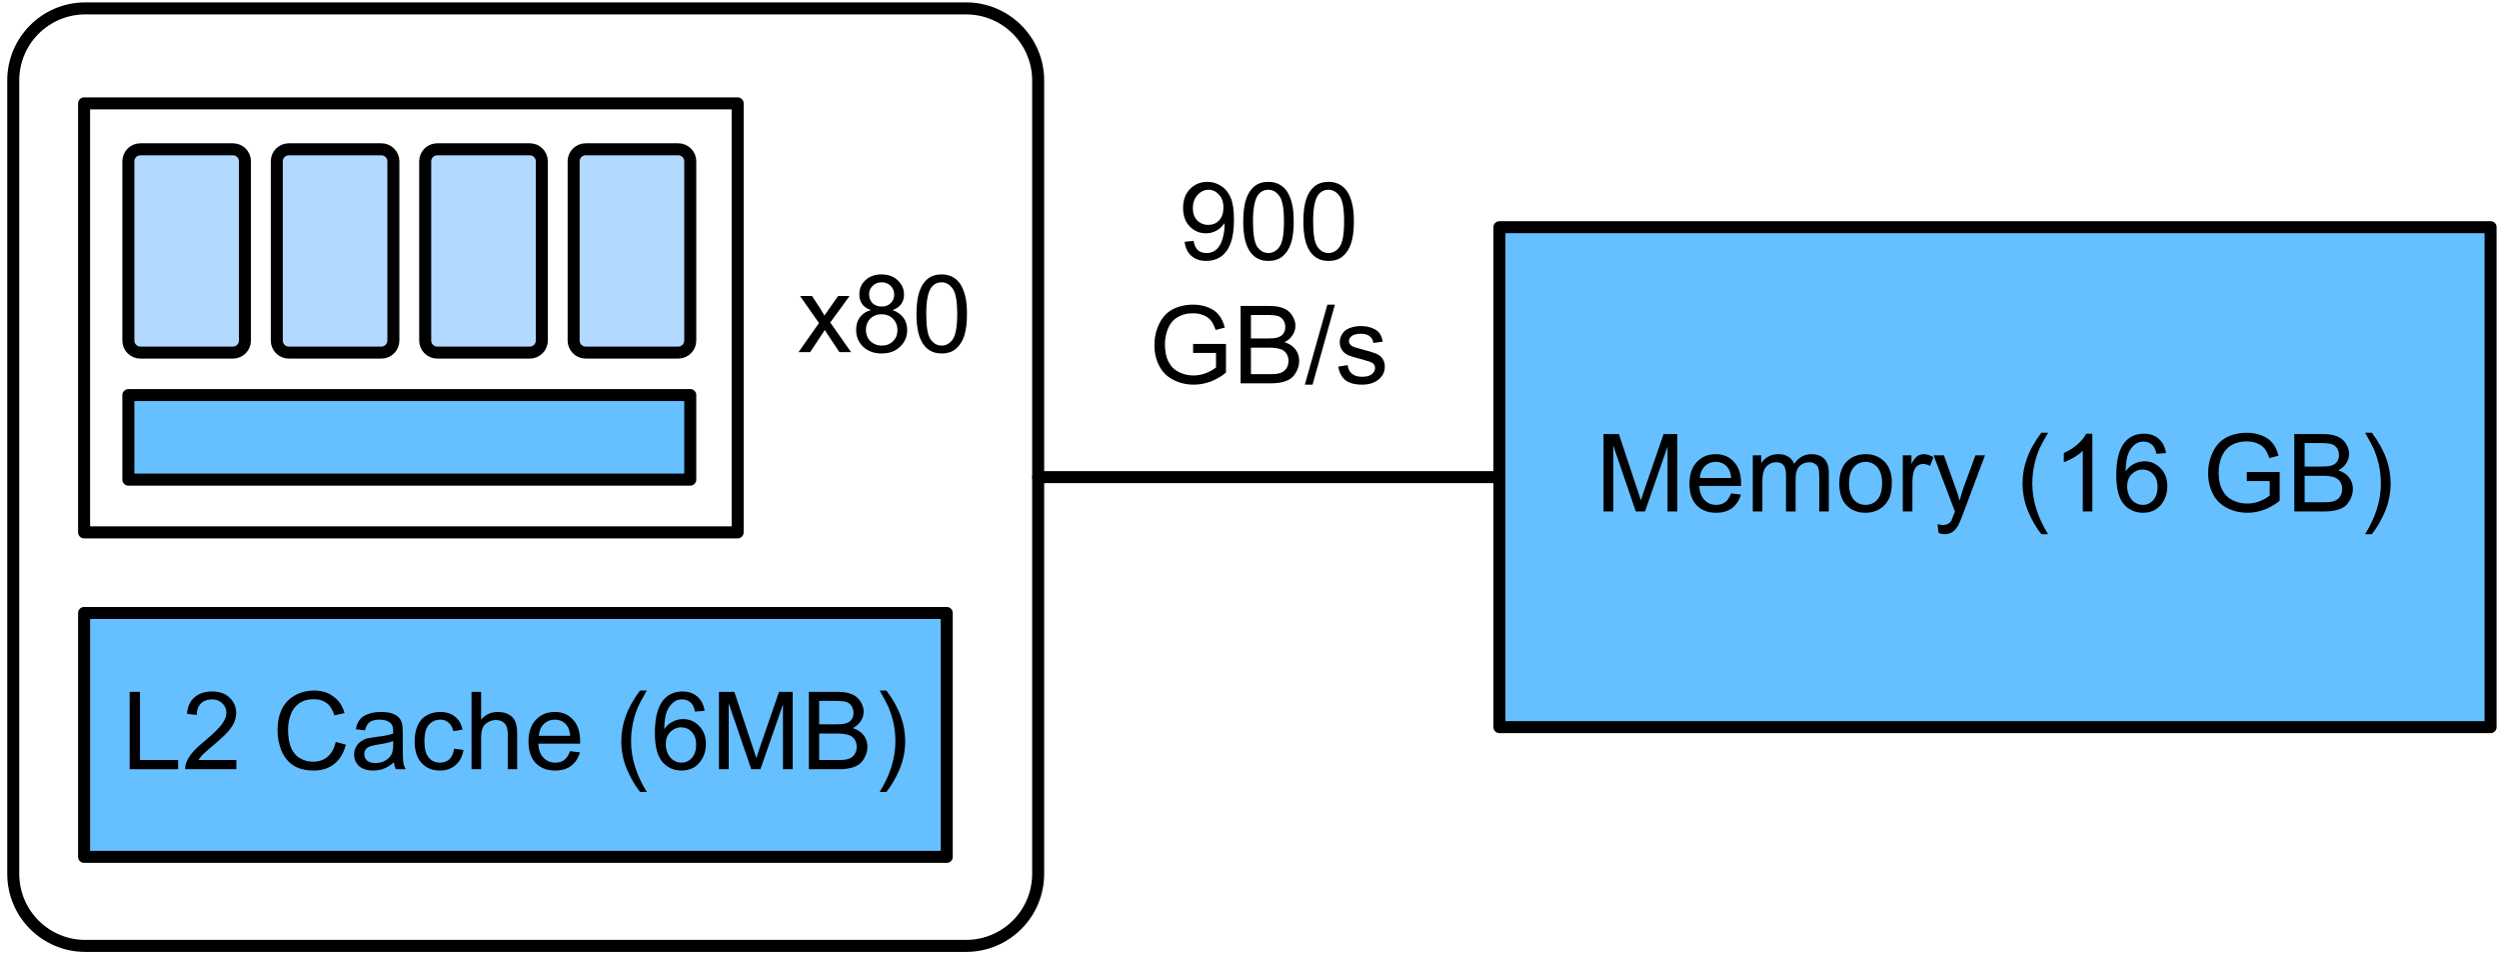
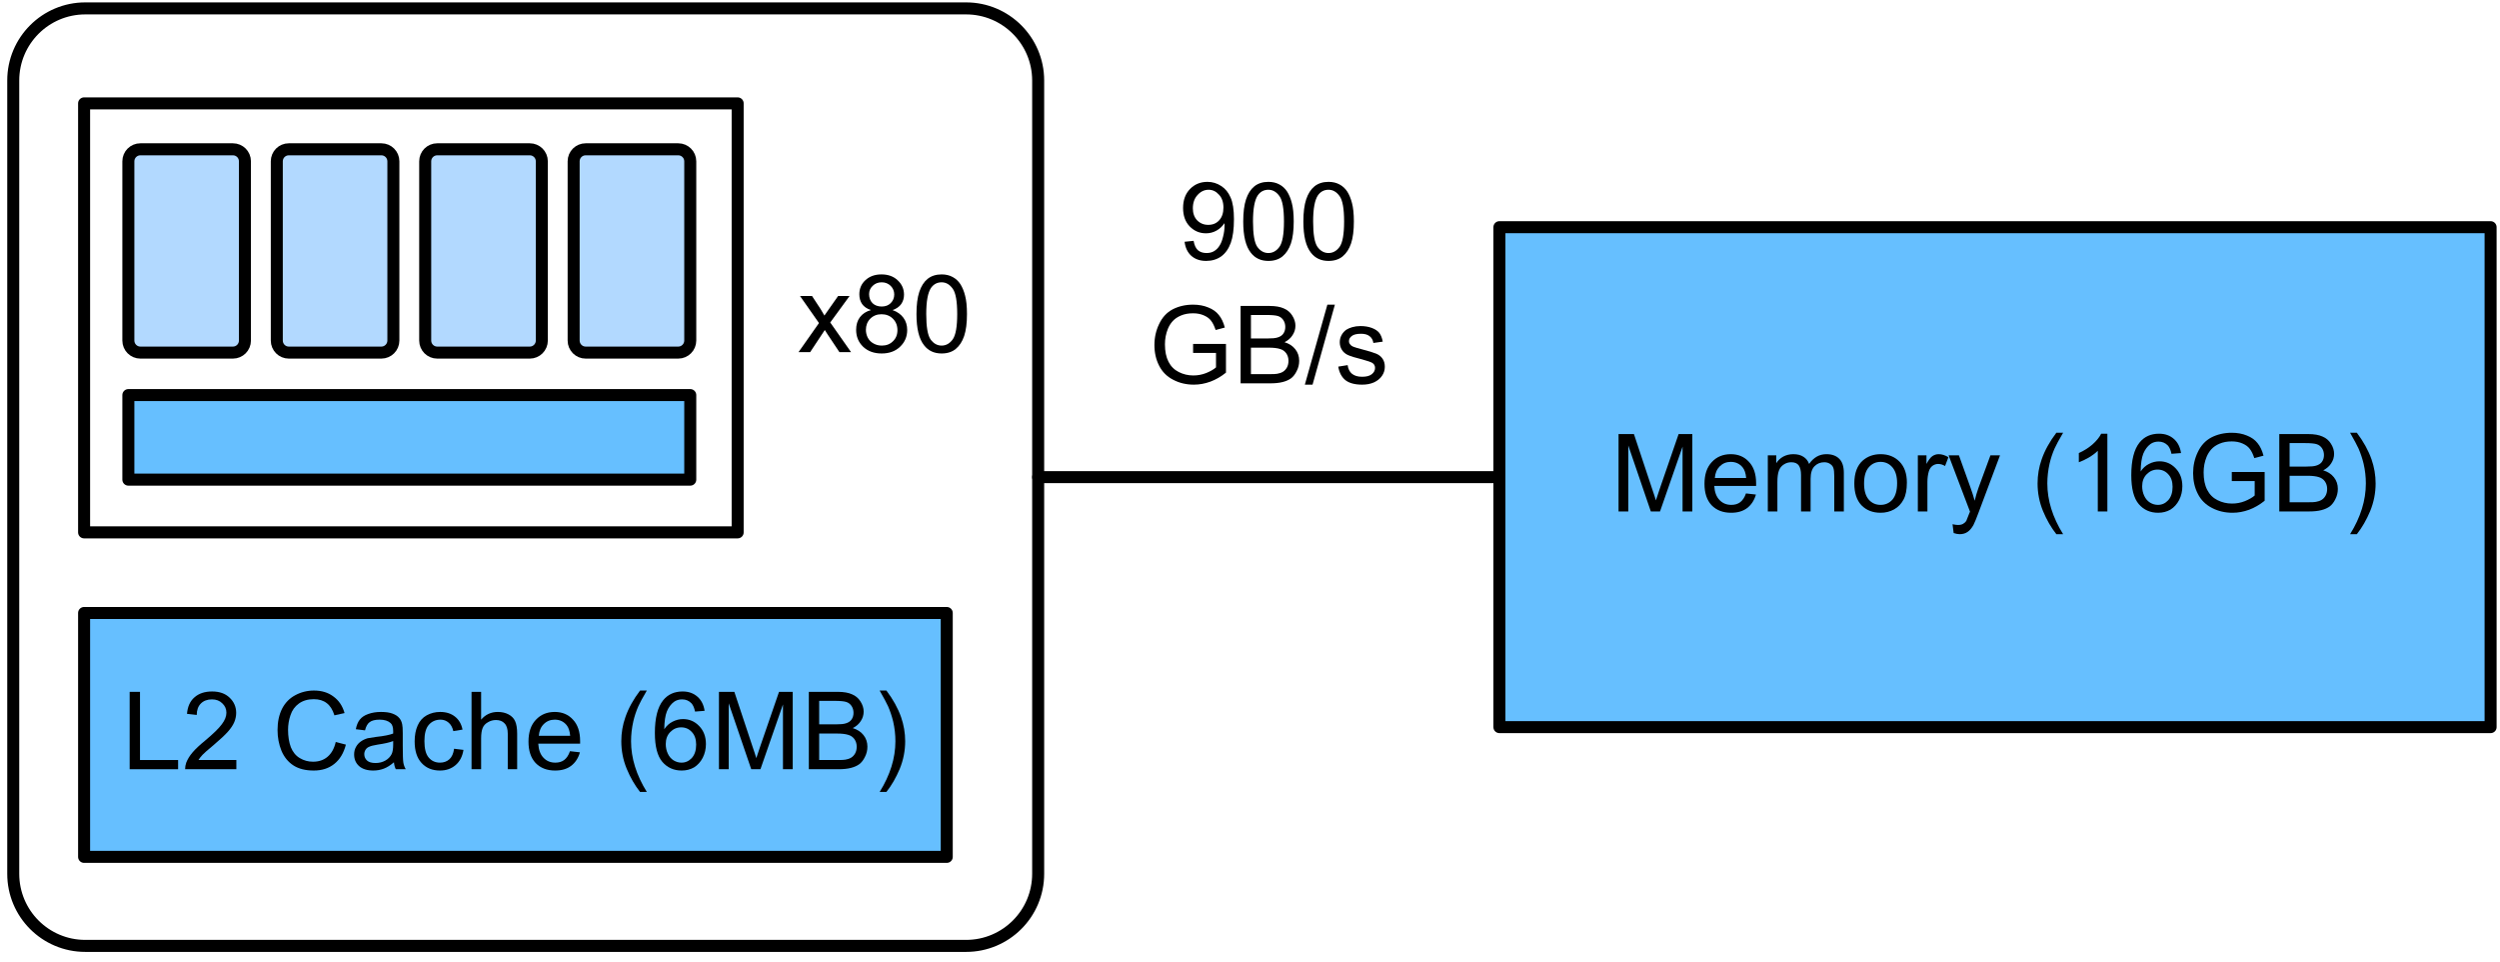
<svg xmlns="http://www.w3.org/2000/svg" xmlns:xlink="http://www.w3.org/1999/xlink" width="208pt" height="80pt" viewBox="0 0 208 80" version="1.1">
  <defs>
    <g>
      <symbol overflow="visible" id="glyph0-0">
        <path style="stroke:none;" d="M 1.125 0 L 1.125 -5.625 L 5.625 -5.625 L 5.625 0 Z M 1.266 -0.141 L 5.484 -0.141 L 5.484 -5.484 L 1.266 -5.484 Z M 1.266 -0.141 " />
      </symbol>
      <symbol overflow="visible" id="glyph0-1">
        <path style="stroke:none;" d="M 0.062 0 L 1.766 -2.422 L 0.188 -4.672 L 1.188 -4.672 L 1.906 -3.578 C 2.031 -3.367 2.133 -3.191 2.219 -3.047 C 2.352 -3.242 2.473 -3.414 2.578 -3.562 L 3.359 -4.672 L 4.312 -4.672 L 2.703 -2.469 L 4.438 0 L 3.469 0 L 2.5 -1.453 L 2.25 -1.844 L 1.031 0 Z M 0.062 0 " />
      </symbol>
      <symbol overflow="visible" id="glyph0-2">
        <path style="stroke:none;" d="M 1.594 -3.5 C 1.258 -3.613 1.016 -3.781 0.859 -4 C 0.703 -4.227 0.625 -4.5 0.625 -4.812 C 0.625 -5.281 0.789 -5.672 1.125 -5.984 C 1.469 -6.305 1.914 -6.469 2.469 -6.469 C 3.031 -6.469 3.484 -6.301 3.828 -5.969 C 4.172 -5.645 4.344 -5.25 4.344 -4.781 C 4.344 -4.488 4.266 -4.227 4.109 -4 C 3.953 -3.781 3.711 -3.613 3.391 -3.5 C 3.785 -3.363 4.086 -3.148 4.297 -2.859 C 4.504 -2.578 4.609 -2.238 4.609 -1.844 C 4.609 -1.289 4.41 -0.828 4.016 -0.453 C 3.629 -0.078 3.117 0.109 2.484 0.109 C 1.848 0.109 1.332 -0.078 0.938 -0.453 C 0.551 -0.828 0.359 -1.297 0.359 -1.859 C 0.359 -2.273 0.461 -2.625 0.672 -2.906 C 0.891 -3.195 1.195 -3.395 1.594 -3.5 Z M 1.438 -4.828 C 1.438 -4.523 1.531 -4.273 1.719 -4.078 C 1.914 -3.891 2.172 -3.797 2.484 -3.797 C 2.797 -3.797 3.047 -3.891 3.234 -4.078 C 3.43 -4.273 3.531 -4.516 3.531 -4.797 C 3.531 -5.078 3.43 -5.316 3.234 -5.516 C 3.035 -5.711 2.785 -5.812 2.484 -5.812 C 2.18 -5.812 1.93 -5.711 1.734 -5.516 C 1.535 -5.328 1.438 -5.098 1.438 -4.828 Z M 1.172 -1.859 C 1.172 -1.629 1.223 -1.41 1.328 -1.203 C 1.441 -0.992 1.602 -0.832 1.812 -0.719 C 2.02 -0.602 2.25 -0.547 2.5 -0.547 C 2.875 -0.547 3.18 -0.664 3.422 -0.906 C 3.672 -1.145 3.797 -1.453 3.797 -1.828 C 3.797 -2.211 3.672 -2.531 3.422 -2.781 C 3.172 -3.031 2.852 -3.156 2.469 -3.156 C 2.094 -3.156 1.781 -3.031 1.531 -2.781 C 1.289 -2.531 1.172 -2.223 1.172 -1.859 Z M 1.172 -1.859 " />
      </symbol>
      <symbol overflow="visible" id="glyph0-3">
        <path style="stroke:none;" d="M 0.375 -3.172 C 0.375 -3.93 0.453 -4.547 0.609 -5.016 C 0.766 -5.484 0.992 -5.844 1.297 -6.094 C 1.609 -6.344 2 -6.469 2.469 -6.469 C 2.82 -6.469 3.129 -6.395 3.391 -6.25 C 3.648 -6.113 3.863 -5.914 4.031 -5.656 C 4.195 -5.395 4.328 -5.078 4.422 -4.703 C 4.523 -4.328 4.578 -3.816 4.578 -3.172 C 4.578 -2.422 4.5 -1.812 4.344 -1.344 C 4.188 -0.883 3.953 -0.523 3.641 -0.266 C 3.336 -0.016 2.945 0.109 2.469 0.109 C 1.852 0.109 1.367 -0.113 1.016 -0.562 C 0.586 -1.094 0.375 -1.961 0.375 -3.172 Z M 1.188 -3.172 C 1.188 -2.117 1.305 -1.414 1.547 -1.062 C 1.797 -0.719 2.102 -0.547 2.469 -0.547 C 2.832 -0.547 3.141 -0.719 3.391 -1.062 C 3.641 -1.414 3.766 -2.117 3.766 -3.172 C 3.766 -4.234 3.641 -4.938 3.391 -5.281 C 3.141 -5.633 2.832 -5.812 2.469 -5.812 C 2.102 -5.812 1.812 -5.66 1.594 -5.359 C 1.32 -4.961 1.188 -4.234 1.188 -3.172 Z M 1.188 -3.172 " />
      </symbol>
      <symbol overflow="visible" id="glyph0-4">
        <path style="stroke:none;" d="M 0.656 0 L 0.656 -6.438 L 1.516 -6.438 L 1.516 -0.766 L 4.688 -0.766 L 4.688 0 Z M 0.656 0 " />
      </symbol>
      <symbol overflow="visible" id="glyph0-5">
        <path style="stroke:none;" d="M 4.531 -0.766 L 4.531 0 L 0.266 0 C 0.266 -0.188 0.297 -0.367 0.359 -0.547 C 0.473 -0.836 0.648 -1.125 0.891 -1.406 C 1.129 -1.688 1.473 -2.008 1.922 -2.375 C 2.617 -2.957 3.086 -3.414 3.328 -3.75 C 3.578 -4.082 3.703 -4.398 3.703 -4.703 C 3.703 -5.016 3.586 -5.273 3.359 -5.484 C 3.141 -5.703 2.852 -5.812 2.5 -5.812 C 2.113 -5.812 1.805 -5.695 1.578 -5.469 C 1.348 -5.238 1.234 -4.922 1.234 -4.516 L 0.422 -4.609 C 0.473 -5.211 0.68 -5.672 1.047 -5.984 C 1.41 -6.305 1.898 -6.469 2.516 -6.469 C 3.129 -6.469 3.613 -6.297 3.969 -5.953 C 4.332 -5.609 4.516 -5.188 4.516 -4.688 C 4.516 -4.426 4.461 -4.172 4.359 -3.922 C 4.254 -3.672 4.078 -3.406 3.828 -3.125 C 3.586 -2.852 3.188 -2.477 2.625 -2 C 2.145 -1.602 1.836 -1.332 1.703 -1.188 C 1.566 -1.039 1.457 -0.898 1.375 -0.766 Z M 4.531 -0.766 " />
      </symbol>
      <symbol overflow="visible" id="glyph0-6">
        <path style="stroke:none;" d="M 5.297 -2.266 L 6.141 -2.047 C 5.961 -1.348 5.641 -0.812 5.172 -0.438 C 4.711 -0.07 4.145 0.109 3.469 0.109 C 2.781 0.109 2.219 -0.031 1.781 -0.312 C 1.344 -0.594 1.008 -1 0.781 -1.531 C 0.562 -2.07 0.453 -2.648 0.453 -3.266 C 0.453 -3.941 0.578 -4.531 0.828 -5.031 C 1.086 -5.531 1.453 -5.906 1.922 -6.156 C 2.398 -6.414 2.922 -6.547 3.484 -6.547 C 4.129 -6.547 4.672 -6.379 5.109 -6.047 C 5.555 -5.723 5.863 -5.266 6.031 -4.672 L 5.188 -4.484 C 5.039 -4.953 4.828 -5.289 4.547 -5.5 C 4.266 -5.719 3.906 -5.828 3.469 -5.828 C 2.977 -5.828 2.566 -5.707 2.234 -5.469 C 1.898 -5.227 1.664 -4.906 1.531 -4.5 C 1.395 -4.102 1.328 -3.695 1.328 -3.281 C 1.328 -2.727 1.406 -2.242 1.562 -1.828 C 1.727 -1.422 1.977 -1.117 2.312 -0.922 C 2.645 -0.723 3.008 -0.625 3.406 -0.625 C 3.883 -0.625 4.285 -0.758 4.609 -1.031 C 4.941 -1.312 5.172 -1.723 5.297 -2.266 Z M 5.297 -2.266 " />
      </symbol>
      <symbol overflow="visible" id="glyph0-7">
        <path style="stroke:none;" d="M 3.641 -0.578 C 3.348 -0.328 3.066 -0.148 2.797 -0.047 C 2.523 0.055 2.234 0.109 1.922 0.109 C 1.41 0.109 1.016 -0.016 0.734 -0.266 C 0.461 -0.516 0.328 -0.836 0.328 -1.234 C 0.328 -1.461 0.379 -1.672 0.484 -1.859 C 0.586 -2.047 0.723 -2.195 0.891 -2.312 C 1.055 -2.426 1.242 -2.516 1.453 -2.578 C 1.609 -2.609 1.844 -2.645 2.156 -2.688 C 2.801 -2.758 3.273 -2.852 3.578 -2.969 C 3.578 -3.07 3.578 -3.141 3.578 -3.172 C 3.578 -3.492 3.504 -3.719 3.359 -3.844 C 3.148 -4.031 2.848 -4.125 2.453 -4.125 C 2.078 -4.125 1.801 -4.055 1.625 -3.922 C 1.445 -3.797 1.316 -3.566 1.234 -3.234 L 0.469 -3.328 C 0.531 -3.66 0.641 -3.926 0.797 -4.125 C 0.961 -4.332 1.195 -4.488 1.5 -4.594 C 1.812 -4.707 2.164 -4.766 2.562 -4.766 C 2.969 -4.766 3.289 -4.719 3.531 -4.625 C 3.781 -4.531 3.961 -4.41 4.078 -4.266 C 4.203 -4.129 4.285 -3.953 4.328 -3.734 C 4.359 -3.598 4.375 -3.359 4.375 -3.016 L 4.375 -1.953 C 4.375 -1.223 4.391 -0.758 4.422 -0.562 C 4.453 -0.363 4.52 -0.176 4.625 0 L 3.797 0 C 3.711 -0.164 3.66 -0.359 3.641 -0.578 Z M 3.578 -2.344 C 3.285 -2.227 2.852 -2.129 2.281 -2.047 C 1.957 -1.992 1.727 -1.938 1.594 -1.875 C 1.457 -1.82 1.352 -1.738 1.281 -1.625 C 1.207 -1.508 1.172 -1.383 1.172 -1.25 C 1.172 -1.039 1.25 -0.863 1.406 -0.719 C 1.562 -0.582 1.797 -0.516 2.109 -0.516 C 2.41 -0.516 2.68 -0.582 2.922 -0.719 C 3.16 -0.852 3.336 -1.035 3.453 -1.266 C 3.535 -1.441 3.578 -1.703 3.578 -2.047 Z M 3.578 -2.344 " />
      </symbol>
      <symbol overflow="visible" id="glyph0-8">
        <path style="stroke:none;" d="M 3.641 -1.703 L 4.422 -1.609 C 4.336 -1.066 4.117 -0.645 3.766 -0.344 C 3.41 -0.039 2.977 0.109 2.469 0.109 C 1.832 0.109 1.32 -0.098 0.938 -0.516 C 0.551 -0.93 0.359 -1.531 0.359 -2.312 C 0.359 -2.82 0.441 -3.266 0.609 -3.641 C 0.773 -4.016 1.023 -4.297 1.359 -4.484 C 1.703 -4.672 2.078 -4.766 2.484 -4.766 C 2.984 -4.766 3.395 -4.633 3.719 -4.375 C 4.039 -4.125 4.25 -3.766 4.344 -3.297 L 3.578 -3.172 C 3.504 -3.484 3.375 -3.719 3.188 -3.875 C 3 -4.039 2.773 -4.125 2.516 -4.125 C 2.109 -4.125 1.781 -3.977 1.531 -3.688 C 1.289 -3.406 1.172 -2.957 1.172 -2.344 C 1.172 -1.707 1.289 -1.25 1.531 -0.969 C 1.77 -0.688 2.082 -0.547 2.469 -0.547 C 2.781 -0.547 3.039 -0.641 3.25 -0.828 C 3.457 -1.016 3.586 -1.305 3.641 -1.703 Z M 3.641 -1.703 " />
      </symbol>
      <symbol overflow="visible" id="glyph0-9">
        <path style="stroke:none;" d="M 0.594 0 L 0.594 -6.438 L 1.391 -6.438 L 1.391 -4.125 C 1.754 -4.551 2.219 -4.766 2.781 -4.766 C 3.125 -4.766 3.422 -4.695 3.672 -4.562 C 3.93 -4.426 4.113 -4.238 4.219 -4 C 4.332 -3.758 4.391 -3.41 4.391 -2.953 L 4.391 0 L 3.609 0 L 3.609 -2.953 C 3.609 -3.348 3.52 -3.633 3.344 -3.812 C 3.176 -4 2.938 -4.094 2.625 -4.094 C 2.383 -4.094 2.16 -4.031 1.953 -3.906 C 1.742 -3.789 1.598 -3.629 1.516 -3.422 C 1.43 -3.211 1.391 -2.922 1.391 -2.547 L 1.391 0 Z M 0.594 0 " />
      </symbol>
      <symbol overflow="visible" id="glyph0-10">
        <path style="stroke:none;" d="M 3.781 -1.5 L 4.609 -1.406 C 4.473 -0.926 4.227 -0.551 3.875 -0.281 C 3.531 -0.02 3.086 0.109 2.547 0.109 C 1.867 0.109 1.328 -0.098 0.922 -0.516 C 0.523 -0.941 0.328 -1.535 0.328 -2.297 C 0.328 -3.078 0.531 -3.68 0.938 -4.109 C 1.344 -4.547 1.867 -4.766 2.516 -4.766 C 3.141 -4.766 3.645 -4.551 4.031 -4.125 C 4.426 -3.707 4.625 -3.113 4.625 -2.344 C 4.625 -2.289 4.625 -2.219 4.625 -2.125 L 1.141 -2.125 C 1.172 -1.613 1.316 -1.223 1.578 -0.953 C 1.836 -0.68 2.164 -0.547 2.562 -0.547 C 2.852 -0.547 3.098 -0.617 3.297 -0.766 C 3.504 -0.922 3.664 -1.164 3.781 -1.5 Z M 1.188 -2.781 L 3.797 -2.781 C 3.766 -3.176 3.664 -3.473 3.5 -3.672 C 3.25 -3.973 2.922 -4.125 2.516 -4.125 C 2.148 -4.125 1.844 -4 1.594 -3.75 C 1.352 -3.508 1.219 -3.188 1.188 -2.781 Z M 1.188 -2.781 " />
      </symbol>
      <symbol overflow="visible" id="glyph0-11">
        <path style="stroke:none;" d="M 2.109 1.891 C 1.672 1.336 1.301 0.695 1 -0.031 C 0.695 -0.77 0.547 -1.535 0.547 -2.328 C 0.547 -3.023 0.66 -3.695 0.891 -4.344 C 1.148 -5.082 1.555 -5.816 2.109 -6.547 L 2.672 -6.547 C 2.316 -5.941 2.082 -5.508 1.969 -5.25 C 1.789 -4.844 1.648 -4.422 1.547 -3.984 C 1.422 -3.43 1.359 -2.879 1.359 -2.328 C 1.359 -0.922 1.797 0.484 2.672 1.891 Z M 2.109 1.891 " />
      </symbol>
      <symbol overflow="visible" id="glyph0-12">
        <path style="stroke:none;" d="M 4.484 -4.859 L 3.688 -4.797 C 3.625 -5.109 3.523 -5.336 3.391 -5.484 C 3.18 -5.703 2.922 -5.812 2.609 -5.812 C 2.348 -5.812 2.125 -5.742 1.938 -5.609 C 1.688 -5.422 1.488 -5.156 1.344 -4.812 C 1.207 -4.469 1.133 -3.973 1.125 -3.328 C 1.312 -3.609 1.539 -3.816 1.812 -3.953 C 2.094 -4.098 2.383 -4.172 2.688 -4.172 C 3.219 -4.172 3.664 -3.977 4.031 -3.594 C 4.406 -3.207 4.594 -2.707 4.594 -2.094 C 4.594 -1.688 4.504 -1.305 4.328 -0.953 C 4.148 -0.609 3.91 -0.344 3.609 -0.156 C 3.305 0.02 2.961 0.109 2.578 0.109 C 1.922 0.109 1.383 -0.129 0.969 -0.609 C 0.551 -1.098 0.344 -1.898 0.344 -3.016 C 0.344 -4.254 0.57 -5.16 1.031 -5.734 C 1.426 -6.223 1.969 -6.469 2.656 -6.469 C 3.156 -6.469 3.566 -6.32 3.891 -6.031 C 4.211 -5.75 4.41 -5.359 4.484 -4.859 Z M 1.25 -2.094 C 1.25 -1.812 1.305 -1.547 1.422 -1.297 C 1.535 -1.055 1.695 -0.867 1.906 -0.734 C 2.113 -0.609 2.332 -0.547 2.562 -0.547 C 2.895 -0.547 3.18 -0.676 3.422 -0.938 C 3.66 -1.207 3.781 -1.578 3.781 -2.047 C 3.781 -2.492 3.66 -2.844 3.422 -3.094 C 3.191 -3.352 2.895 -3.484 2.531 -3.484 C 2.176 -3.484 1.875 -3.352 1.625 -3.094 C 1.375 -2.844 1.25 -2.508 1.25 -2.094 Z M 1.25 -2.094 " />
      </symbol>
      <symbol overflow="visible" id="glyph0-13">
        <path style="stroke:none;" d="M 0.672 0 L 0.672 -6.438 L 1.953 -6.438 L 3.469 -1.875 C 3.613 -1.457 3.719 -1.141 3.781 -0.922 C 3.852 -1.16 3.969 -1.504 4.125 -1.953 L 5.672 -6.438 L 6.812 -6.438 L 6.812 0 L 6 0 L 6 -5.391 L 4.125 0 L 3.359 0 L 1.484 -5.484 L 1.484 0 Z M 0.672 0 " />
      </symbol>
      <symbol overflow="visible" id="glyph0-14">
        <path style="stroke:none;" d="M 0.656 0 L 0.656 -6.438 L 3.078 -6.438 C 3.566 -6.438 3.957 -6.367 4.25 -6.234 C 4.551 -6.109 4.785 -5.91 4.953 -5.641 C 5.129 -5.367 5.219 -5.086 5.219 -4.797 C 5.219 -4.516 5.141 -4.254 4.984 -4.016 C 4.836 -3.773 4.613 -3.578 4.312 -3.422 C 4.695 -3.305 4.992 -3.113 5.203 -2.844 C 5.422 -2.57 5.531 -2.25 5.531 -1.875 C 5.531 -1.57 5.461 -1.289 5.328 -1.031 C 5.203 -0.77 5.047 -0.566 4.859 -0.422 C 4.672 -0.285 4.438 -0.18 4.156 -0.109 C 3.875 -0.035 3.523 0 3.109 0 Z M 1.516 -3.734 L 2.906 -3.734 C 3.281 -3.734 3.551 -3.758 3.719 -3.812 C 3.938 -3.875 4.098 -3.977 4.203 -4.125 C 4.316 -4.281 4.375 -4.469 4.375 -4.688 C 4.375 -4.906 4.32 -5.094 4.219 -5.25 C 4.113 -5.414 3.969 -5.531 3.781 -5.594 C 3.594 -5.656 3.266 -5.688 2.797 -5.688 L 1.516 -5.688 Z M 1.516 -0.766 L 3.109 -0.766 C 3.391 -0.766 3.586 -0.773 3.703 -0.797 C 3.891 -0.828 4.051 -0.883 4.188 -0.969 C 4.32 -1.051 4.43 -1.172 4.516 -1.328 C 4.598 -1.484 4.641 -1.664 4.641 -1.875 C 4.641 -2.113 4.578 -2.32 4.453 -2.5 C 4.328 -2.676 4.156 -2.797 3.938 -2.859 C 3.719 -2.93 3.406 -2.969 3 -2.969 L 1.516 -2.969 Z M 1.516 -0.766 " />
      </symbol>
      <symbol overflow="visible" id="glyph0-15">
        <path style="stroke:none;" d="M 1.109 1.891 L 0.547 1.891 C 1.422 0.484 1.859 -0.922 1.859 -2.328 C 1.859 -2.879 1.797 -3.426 1.672 -3.969 C 1.566 -4.406 1.426 -4.828 1.25 -5.234 C 1.133 -5.492 0.898 -5.93 0.547 -6.547 L 1.109 -6.547 C 1.66 -5.816 2.066 -5.082 2.328 -4.344 C 2.555 -3.695 2.672 -3.023 2.672 -2.328 C 2.672 -1.535 2.52 -0.77 2.219 -0.031 C 1.914 0.695 1.547 1.336 1.109 1.891 Z M 1.109 1.891 " />
      </symbol>
      <symbol overflow="visible" id="glyph0-16">
        <path style="stroke:none;" d="M 0.594 0 L 0.594 -4.672 L 1.297 -4.672 L 1.297 -4.016 C 1.441 -4.242 1.633 -4.426 1.875 -4.562 C 2.125 -4.695 2.406 -4.766 2.719 -4.766 C 3.062 -4.766 3.344 -4.691 3.562 -4.547 C 3.781 -4.41 3.938 -4.211 4.031 -3.953 C 4.406 -4.492 4.883 -4.766 5.469 -4.766 C 5.938 -4.766 6.297 -4.633 6.547 -4.375 C 6.797 -4.125 6.922 -3.734 6.922 -3.203 L 6.922 0 L 6.125 0 L 6.125 -2.938 C 6.125 -3.258 6.098 -3.488 6.047 -3.625 C 6.004 -3.758 5.914 -3.867 5.781 -3.953 C 5.645 -4.047 5.484 -4.094 5.297 -4.094 C 4.973 -4.094 4.703 -3.984 4.484 -3.766 C 4.266 -3.547 4.156 -3.195 4.156 -2.719 L 4.156 0 L 3.359 0 L 3.359 -3.031 C 3.359 -3.383 3.297 -3.648 3.172 -3.828 C 3.047 -4.004 2.836 -4.094 2.547 -4.094 C 2.316 -4.094 2.109 -4.031 1.922 -3.906 C 1.734 -3.789 1.598 -3.617 1.516 -3.391 C 1.43 -3.172 1.391 -2.848 1.391 -2.422 L 1.391 0 Z M 0.594 0 " />
      </symbol>
      <symbol overflow="visible" id="glyph0-17">
        <path style="stroke:none;" d="M 0.297 -2.328 C 0.297 -3.191 0.535 -3.832 1.016 -4.25 C 1.422 -4.594 1.91 -4.766 2.484 -4.766 C 3.129 -4.766 3.656 -4.555 4.062 -4.141 C 4.469 -3.723 4.672 -3.145 4.672 -2.406 C 4.672 -1.801 4.578 -1.328 4.391 -0.984 C 4.211 -0.641 3.953 -0.367 3.609 -0.172 C 3.266 0.016 2.891 0.109 2.484 0.109 C 1.828 0.109 1.297 -0.098 0.891 -0.516 C 0.492 -0.941 0.297 -1.547 0.297 -2.328 Z M 1.109 -2.328 C 1.109 -1.734 1.238 -1.285 1.5 -0.984 C 1.758 -0.691 2.086 -0.547 2.484 -0.547 C 2.879 -0.547 3.207 -0.691 3.469 -0.984 C 3.727 -1.285 3.859 -1.742 3.859 -2.359 C 3.859 -2.93 3.727 -3.367 3.469 -3.672 C 3.207 -3.973 2.879 -4.125 2.484 -4.125 C 2.086 -4.125 1.758 -3.973 1.5 -3.672 C 1.238 -3.379 1.109 -2.93 1.109 -2.328 Z M 1.109 -2.328 " />
      </symbol>
      <symbol overflow="visible" id="glyph0-18">
        <path style="stroke:none;" d="M 0.578 0 L 0.578 -4.672 L 1.297 -4.672 L 1.297 -3.953 C 1.473 -4.285 1.641 -4.504 1.797 -4.609 C 1.953 -4.711 2.125 -4.766 2.312 -4.766 C 2.57 -4.766 2.844 -4.68 3.125 -4.516 L 2.844 -3.781 C 2.656 -3.895 2.461 -3.953 2.266 -3.953 C 2.098 -3.953 1.941 -3.898 1.797 -3.797 C 1.66 -3.691 1.562 -3.547 1.5 -3.359 C 1.414 -3.078 1.375 -2.77 1.375 -2.438 L 1.375 0 Z M 0.578 0 " />
      </symbol>
      <symbol overflow="visible" id="glyph0-19">
        <path style="stroke:none;" d="M 0.562 1.797 L 0.469 1.062 C 0.645 1.102 0.797 1.125 0.922 1.125 C 1.098 1.125 1.238 1.094 1.344 1.031 C 1.445 0.977 1.535 0.898 1.609 0.797 C 1.648 0.711 1.727 0.516 1.844 0.203 C 1.863 0.16 1.891 0.098 1.922 0.016 L 0.141 -4.672 L 1 -4.672 L 1.969 -1.969 C 2.094 -1.625 2.207 -1.266 2.312 -0.891 C 2.395 -1.242 2.5 -1.598 2.625 -1.953 L 3.625 -4.672 L 4.422 -4.672 L 2.641 0.078 C 2.453 0.586 2.305 0.941 2.203 1.141 C 2.055 1.398 1.895 1.586 1.719 1.703 C 1.539 1.828 1.32 1.891 1.062 1.891 C 0.914 1.891 0.75 1.859 0.562 1.797 Z M 0.562 1.797 " />
      </symbol>
      <symbol overflow="visible" id="glyph0-20">
        <path style="stroke:none;" d="" />
      </symbol>
      <symbol overflow="visible" id="glyph0-21">
        <path style="stroke:none;" d="M 3.359 0 L 2.562 0 L 2.562 -5.047 C 2.375 -4.859 2.125 -4.672 1.812 -4.484 C 1.5 -4.305 1.223 -4.176 0.984 -4.094 L 0.984 -4.859 C 1.422 -5.055 1.805 -5.301 2.141 -5.594 C 2.473 -5.895 2.707 -6.188 2.844 -6.469 L 3.359 -6.469 Z M 3.359 0 " />
      </symbol>
      <symbol overflow="visible" id="glyph0-22">
        <path style="stroke:none;" d="M 3.703 -2.531 L 3.703 -3.281 L 6.438 -3.281 L 6.438 -0.891 C 6.02 -0.555 5.586 -0.305 5.141 -0.141 C 4.691 0.023 4.234 0.109 3.766 0.109 C 3.141 0.109 2.566 -0.023 2.047 -0.297 C 1.523 -0.566 1.133 -0.957 0.875 -1.469 C 0.613 -1.977 0.484 -2.551 0.484 -3.188 C 0.484 -3.812 0.613 -4.395 0.875 -4.938 C 1.133 -5.488 1.508 -5.895 2 -6.156 C 2.5 -6.414 3.066 -6.547 3.703 -6.547 C 4.172 -6.547 4.594 -6.469 4.969 -6.312 C 5.344 -6.164 5.633 -5.957 5.844 -5.688 C 6.062 -5.426 6.227 -5.078 6.344 -4.641 L 5.578 -4.438 C 5.473 -4.758 5.348 -5.016 5.203 -5.203 C 5.066 -5.391 4.863 -5.539 4.594 -5.656 C 4.332 -5.77 4.035 -5.828 3.703 -5.828 C 3.316 -5.828 2.977 -5.766 2.688 -5.641 C 2.406 -5.523 2.176 -5.367 2 -5.172 C 1.832 -4.984 1.703 -4.773 1.609 -4.547 C 1.441 -4.141 1.359 -3.707 1.359 -3.25 C 1.359 -2.664 1.457 -2.18 1.656 -1.797 C 1.852 -1.41 2.141 -1.125 2.516 -0.938 C 2.891 -0.75 3.289 -0.656 3.719 -0.656 C 4.094 -0.656 4.453 -0.723 4.797 -0.859 C 5.148 -1.004 5.422 -1.16 5.609 -1.328 L 5.609 -2.531 Z M 3.703 -2.531 " />
      </symbol>
      <symbol overflow="visible" id="glyph0-23">
        <path style="stroke:none;" d="M 0.5 -1.484 L 1.25 -1.562 C 1.312 -1.207 1.43 -0.945 1.609 -0.781 C 1.797 -0.625 2.035 -0.547 2.328 -0.547 C 2.566 -0.547 2.773 -0.598 2.953 -0.703 C 3.141 -0.816 3.289 -0.969 3.406 -1.156 C 3.531 -1.344 3.629 -1.594 3.703 -1.906 C 3.785 -2.219 3.828 -2.539 3.828 -2.875 C 3.828 -2.906 3.82 -2.957 3.812 -3.031 C 3.656 -2.781 3.441 -2.578 3.172 -2.422 C 2.898 -2.266 2.602 -2.188 2.281 -2.188 C 1.75 -2.188 1.297 -2.379 0.922 -2.766 C 0.555 -3.148 0.375 -3.66 0.375 -4.297 C 0.375 -4.953 0.566 -5.477 0.953 -5.875 C 1.336 -6.27 1.82 -6.469 2.406 -6.469 C 2.82 -6.469 3.203 -6.352 3.547 -6.125 C 3.891 -5.906 4.148 -5.586 4.328 -5.172 C 4.516 -4.754 4.609 -4.148 4.609 -3.359 C 4.609 -2.535 4.52 -1.879 4.344 -1.391 C 4.164 -0.898 3.898 -0.523 3.547 -0.266 C 3.191 -0.016 2.773 0.109 2.297 0.109 C 1.797 0.109 1.383 -0.031 1.062 -0.312 C 0.75 -0.594 0.562 -0.984 0.5 -1.484 Z M 3.734 -4.328 C 3.734 -4.785 3.609 -5.145 3.359 -5.406 C 3.117 -5.676 2.832 -5.812 2.5 -5.812 C 2.145 -5.812 1.836 -5.664 1.578 -5.375 C 1.316 -5.094 1.188 -4.723 1.188 -4.266 C 1.188 -3.859 1.305 -3.523 1.547 -3.266 C 1.797 -3.016 2.102 -2.891 2.469 -2.891 C 2.844 -2.891 3.145 -3.016 3.375 -3.266 C 3.613 -3.523 3.734 -3.879 3.734 -4.328 Z M 3.734 -4.328 " />
      </symbol>
      <symbol overflow="visible" id="glyph0-24">
        <path style="stroke:none;" d="M 0 0.109 L 1.875 -6.547 L 2.5 -6.547 L 0.641 0.109 Z M 0 0.109 " />
      </symbol>
      <symbol overflow="visible" id="glyph0-25">
        <path style="stroke:none;" d="M 0.281 -1.391 L 1.062 -1.516 C 1.102 -1.203 1.223 -0.961 1.422 -0.797 C 1.629 -0.629 1.91 -0.547 2.266 -0.547 C 2.629 -0.547 2.898 -0.617 3.078 -0.766 C 3.254 -0.91 3.344 -1.082 3.344 -1.281 C 3.344 -1.469 3.266 -1.609 3.109 -1.703 C 2.992 -1.773 2.723 -1.867 2.297 -1.984 C 1.711 -2.129 1.305 -2.254 1.078 -2.359 C 0.859 -2.461 0.691 -2.609 0.578 -2.797 C 0.461 -2.984 0.406 -3.191 0.406 -3.422 C 0.406 -3.629 0.453 -3.82 0.547 -4 C 0.641 -4.176 0.77 -4.328 0.938 -4.453 C 1.062 -4.535 1.227 -4.609 1.438 -4.672 C 1.656 -4.734 1.883 -4.766 2.125 -4.766 C 2.488 -4.766 2.805 -4.711 3.078 -4.609 C 3.359 -4.504 3.566 -4.363 3.703 -4.188 C 3.836 -4.008 3.93 -3.77 3.984 -3.469 L 3.203 -3.359 C 3.172 -3.598 3.066 -3.785 2.891 -3.922 C 2.723 -4.055 2.488 -4.125 2.188 -4.125 C 1.82 -4.125 1.562 -4.062 1.406 -3.938 C 1.25 -3.82 1.172 -3.68 1.172 -3.516 C 1.172 -3.41 1.203 -3.32 1.266 -3.25 C 1.328 -3.156 1.43 -3.082 1.578 -3.031 C 1.648 -3 1.879 -2.93 2.266 -2.828 C 2.828 -2.68 3.219 -2.562 3.438 -2.469 C 3.664 -2.375 3.844 -2.234 3.969 -2.047 C 4.094 -1.867 4.156 -1.645 4.156 -1.375 C 4.156 -1.102 4.078 -0.852 3.922 -0.625 C 3.766 -0.395 3.539 -0.211 3.25 -0.078 C 2.969 0.047 2.641 0.109 2.266 0.109 C 1.66 0.109 1.195 -0.016 0.875 -0.266 C 0.562 -0.523 0.363 -0.898 0.281 -1.391 Z M 0.281 -1.391 " />
      </symbol>
    </g>
  </defs>
  <g id="surface1">
    <path style="fill-rule:nonzero;fill:rgb(100%,100%,100%);fill-opacity:1;stroke-width:1;stroke-linecap:round;stroke-linejoin:round;stroke:rgb(0%,0%,0%);stroke-opacity:1;stroke-miterlimit:10;" d="M 441.102 307.699 L 514.41 307.699 C 517.723 307.699 520.41 310.387 520.41 313.699 L 520.41 379.699 C 520.41 383.016 517.723 385.699 514.41 385.699 L 441.102 385.699 C 437.785 385.699 435.102 383.016 435.102 379.699 L 435.102 313.699 C 435.102 310.387 437.785 307.699 441.102 307.699 Z M 441.102 307.699 " transform="matrix(1,0,0,1,-434,-307)" />
    <g style="fill:rgb(0%,0%,0%);fill-opacity:1;">
      <use xlink:href="#glyph0-1" x="66.4" y="29.3" />
      <use xlink:href="#glyph0-2" x="70.9" y="29.3" />
    </g>
    <g style="fill:rgb(0%,0%,0%);fill-opacity:1;">
      <use xlink:href="#glyph0-3" x="75.906" y="29.3" />
    </g>
    <path style="fill-rule:nonzero;fill:rgb(39.999%,74.902%,100%);fill-opacity:1;stroke-width:1;stroke-linecap:round;stroke-linejoin:round;stroke:rgb(0%,0%,0%);stroke-opacity:1;stroke-miterlimit:10;" d="M 441 358 L 512.801 358 L 512.801 378.293 L 441 378.293 Z M 441 358 " transform="matrix(1,0,0,1,-434,-307)" />
    <g style="fill:rgb(0%,0%,0%);fill-opacity:1;">
      <use xlink:href="#glyph0-4" x="10.137" y="64" />
    </g>
    <g style="fill:rgb(0%,0%,0%);fill-opacity:1;">
      <use xlink:href="#glyph0-5" x="15.142" y="64" />
    </g>
    <g style="fill:rgb(0%,0%,0%);fill-opacity:1;">
      <use xlink:href="#glyph0-6" x="22.648" y="64" />
    </g>
    <g style="fill:rgb(0%,0%,0%);fill-opacity:1;">
      <use xlink:href="#glyph0-7" x="29.148" y="64" />
    </g>
    <g style="fill:rgb(0%,0%,0%);fill-opacity:1;">
      <use xlink:href="#glyph0-8" x="34.154" y="64" />
      <use xlink:href="#glyph0-9" x="38.654" y="64" />
    </g>
    <g style="fill:rgb(0%,0%,0%);fill-opacity:1;">
      <use xlink:href="#glyph0-10" x="43.66" y="64" />
    </g>
    <g style="fill:rgb(0%,0%,0%);fill-opacity:1;">
      <use xlink:href="#glyph0-11" x="51.166" y="64" />
      <use xlink:href="#glyph0-12" x="54.163" y="64" />
    </g>
    <g style="fill:rgb(0%,0%,0%);fill-opacity:1;">
      <use xlink:href="#glyph0-13" x="59.169" y="64" />
      <use xlink:href="#glyph0-14" x="66.666" y="64" />
      <use xlink:href="#glyph0-15" x="72.669" y="64" />
    </g>
    <path style="fill-rule:nonzero;fill:rgb(39.999%,74.902%,100%);fill-opacity:1;stroke-width:1;stroke-linecap:round;stroke-linejoin:round;stroke:rgb(0%,0%,0%);stroke-opacity:1;stroke-miterlimit:10;" d="M 558.801 325.902 L 641.301 325.902 L 641.301 367.496 L 558.801 367.496 Z M 558.801 325.902 " transform="matrix(1,0,0,1,-434,-307)" />
    <g style="fill:rgb(0%,0%,0%);fill-opacity:1;">
-       <use xlink:href="#glyph0-13" x="132.794" y="42.553" />
-       <use xlink:href="#glyph0-10" x="140.291" y="42.553" />
+       <use xlink:href="#glyph0-13" x="134.045" y="42.553" />
+       <use xlink:href="#glyph0-10" x="141.542" y="42.553" />
    </g>
    <g style="fill:rgb(0%,0%,0%);fill-opacity:1;">
-       <use xlink:href="#glyph0-16" x="145.297" y="42.553" />
-       <use xlink:href="#glyph0-17" x="152.794" y="42.553" />
+       <use xlink:href="#glyph0-16" x="146.547" y="42.553" />
+       <use xlink:href="#glyph0-17" x="154.044" y="42.553" />
    </g>
    <g style="fill:rgb(0%,0%,0%);fill-opacity:1;">
-       <use xlink:href="#glyph0-18" x="157.8" y="42.553" />
-       <use xlink:href="#glyph0-19" x="160.797" y="42.553" />
-       <use xlink:href="#glyph0-20" x="165.297" y="42.553" />
+       <use xlink:href="#glyph0-18" x="159.05" y="42.553" />
+       <use xlink:href="#glyph0-19" x="162.047" y="42.553" />
+       <use xlink:href="#glyph0-20" x="166.547" y="42.553" />
    </g>
    <g style="fill:rgb(0%,0%,0%);fill-opacity:1;">
-       <use xlink:href="#glyph0-11" x="167.797" y="42.553" />
-       <use xlink:href="#glyph0-21" x="170.794" y="42.553" />
+       <use xlink:href="#glyph0-11" x="169.047" y="42.553" />
+       <use xlink:href="#glyph0-21" x="172.044" y="42.553" />
    </g>
    <g style="fill:rgb(0%,0%,0%);fill-opacity:1;">
-       <use xlink:href="#glyph0-12" x="175.8" y="42.553" />
+       <use xlink:href="#glyph0-12" x="177.05" y="42.553" />
    </g>
    <g style="fill:rgb(0%,0%,0%);fill-opacity:1;">
-       <use xlink:href="#glyph0-20" x="180.806" y="42.553" />
+       <use xlink:href="#glyph0-22" x="182.056" y="42.553" />
    </g>
    <g style="fill:rgb(0%,0%,0%);fill-opacity:1;">
-       <use xlink:href="#glyph0-22" x="183.306" y="42.553" />
-     </g>
-     <g style="fill:rgb(0%,0%,0%);fill-opacity:1;">
-       <use xlink:href="#glyph0-14" x="190.306" y="42.553" />
-       <use xlink:href="#glyph0-15" x="196.309" y="42.553" />
+       <use xlink:href="#glyph0-14" x="189.056" y="42.553" />
+       <use xlink:href="#glyph0-15" x="195.059" y="42.553" />
    </g>
    <path style="fill-rule:nonzero;fill:rgb(100%,100%,100%);fill-opacity:1;stroke-width:1;stroke-linecap:round;stroke-linejoin:round;stroke:rgb(0%,0%,0%);stroke-opacity:1;stroke-miterlimit:10;" d="M 441 315.602 L 495.398 315.602 L 495.398 351.293 L 441 351.293 Z M 441 315.602 " transform="matrix(1,0,0,1,-434,-307)" />
    <path style="fill-rule:nonzero;fill:rgb(69.804%,85.098%,100%);fill-opacity:1;stroke-width:1;stroke-linecap:round;stroke-linejoin:round;stroke:rgb(0%,0%,0%);stroke-opacity:1;stroke-miterlimit:10;" d="M 445.684 319.422 L 453.387 319.422 C 453.941 319.422 454.387 319.867 454.387 320.422 L 454.387 335.336 C 454.387 335.887 453.941 336.336 453.387 336.336 L 445.684 336.336 C 445.133 336.336 444.684 335.887 444.684 335.336 L 444.684 320.422 C 444.684 319.867 445.133 319.422 445.684 319.422 Z M 445.684 319.422 " transform="matrix(1,0,0,1,-434,-307)" />
    <path style="fill-rule:nonzero;fill:rgb(69.804%,85.098%,100%);fill-opacity:1;stroke-width:1;stroke-linecap:round;stroke-linejoin:round;stroke:rgb(0%,0%,0%);stroke-opacity:1;stroke-miterlimit:10;" d="M 458.039 319.422 L 465.742 319.422 C 466.293 319.422 466.742 319.867 466.742 320.422 L 466.742 335.336 C 466.742 335.887 466.293 336.336 465.742 336.336 L 458.039 336.336 C 457.484 336.336 457.039 335.887 457.039 335.336 L 457.039 320.422 C 457.039 319.867 457.484 319.422 458.039 319.422 Z M 458.039 319.422 " transform="matrix(1,0,0,1,-434,-307)" />
    <path style="fill-rule:nonzero;fill:rgb(69.804%,85.098%,100%);fill-opacity:1;stroke-width:1;stroke-linecap:round;stroke-linejoin:round;stroke:rgb(0%,0%,0%);stroke-opacity:1;stroke-miterlimit:10;" d="M 470.391 319.422 L 478.098 319.422 C 478.648 319.422 479.098 319.867 479.098 320.422 L 479.098 335.336 C 479.098 335.887 478.648 336.336 478.098 336.336 L 470.391 336.336 C 469.84 336.336 469.391 335.887 469.391 335.336 L 469.391 320.422 C 469.391 319.867 469.84 319.422 470.391 319.422 Z M 470.391 319.422 " transform="matrix(1,0,0,1,-434,-307)" />
    <path style="fill-rule:nonzero;fill:rgb(69.804%,85.098%,100%);fill-opacity:1;stroke-width:1;stroke-linecap:round;stroke-linejoin:round;stroke:rgb(0%,0%,0%);stroke-opacity:1;stroke-miterlimit:10;" d="M 482.746 319.422 L 490.453 319.422 C 491.004 319.422 491.453 319.867 491.453 320.422 L 491.453 335.336 C 491.453 335.887 491.004 336.336 490.453 336.336 L 482.746 336.336 C 482.195 336.336 481.746 335.887 481.746 335.336 L 481.746 320.422 C 481.746 319.867 482.195 319.422 482.746 319.422 Z M 482.746 319.422 " transform="matrix(1,0,0,1,-434,-307)" />
    <path style="fill-rule:nonzero;fill:rgb(39.999%,74.902%,100%);fill-opacity:1;stroke-width:1;stroke-linecap:round;stroke-linejoin:round;stroke:rgb(0%,0%,0%);stroke-opacity:1;stroke-miterlimit:10;" d="M 444.684 346.906 L 491.453 346.906 L 491.453 339.871 L 444.684 339.871 Z M 444.684 346.906 " transform="matrix(1,0,0,1,-434,-307)" />
    <g style="fill:rgb(0%,0%,0%);fill-opacity:1;">
      <use xlink:href="#glyph0-23" x="98.097" y="21.6" />
      <use xlink:href="#glyph0-3" x="103.103" y="21.6" />
      <use xlink:href="#glyph0-3" x="108.109" y="21.6" />
    </g>
    <g style="fill:rgb(0%,0%,0%);fill-opacity:1;">
      <use xlink:href="#glyph0-22" x="95.603" y="31.894" />
    </g>
    <g style="fill:rgb(0%,0%,0%);fill-opacity:1;">
      <use xlink:href="#glyph0-14" x="102.604" y="31.894" />
      <use xlink:href="#glyph0-24" x="108.607" y="31.894" />
    </g>
    <g style="fill:rgb(0%,0%,0%);fill-opacity:1;">
      <use xlink:href="#glyph0-25" x="111.107" y="31.894" />
    </g>
    <path style="fill:none;stroke-width:1;stroke-linecap:round;stroke-linejoin:round;stroke:rgb(0%,0%,0%);stroke-opacity:1;stroke-miterlimit:10;" d="M 520.41 346.699 L 558.801 346.699 " transform="matrix(1,0,0,1,-434,-307)" />
  </g>
</svg>
